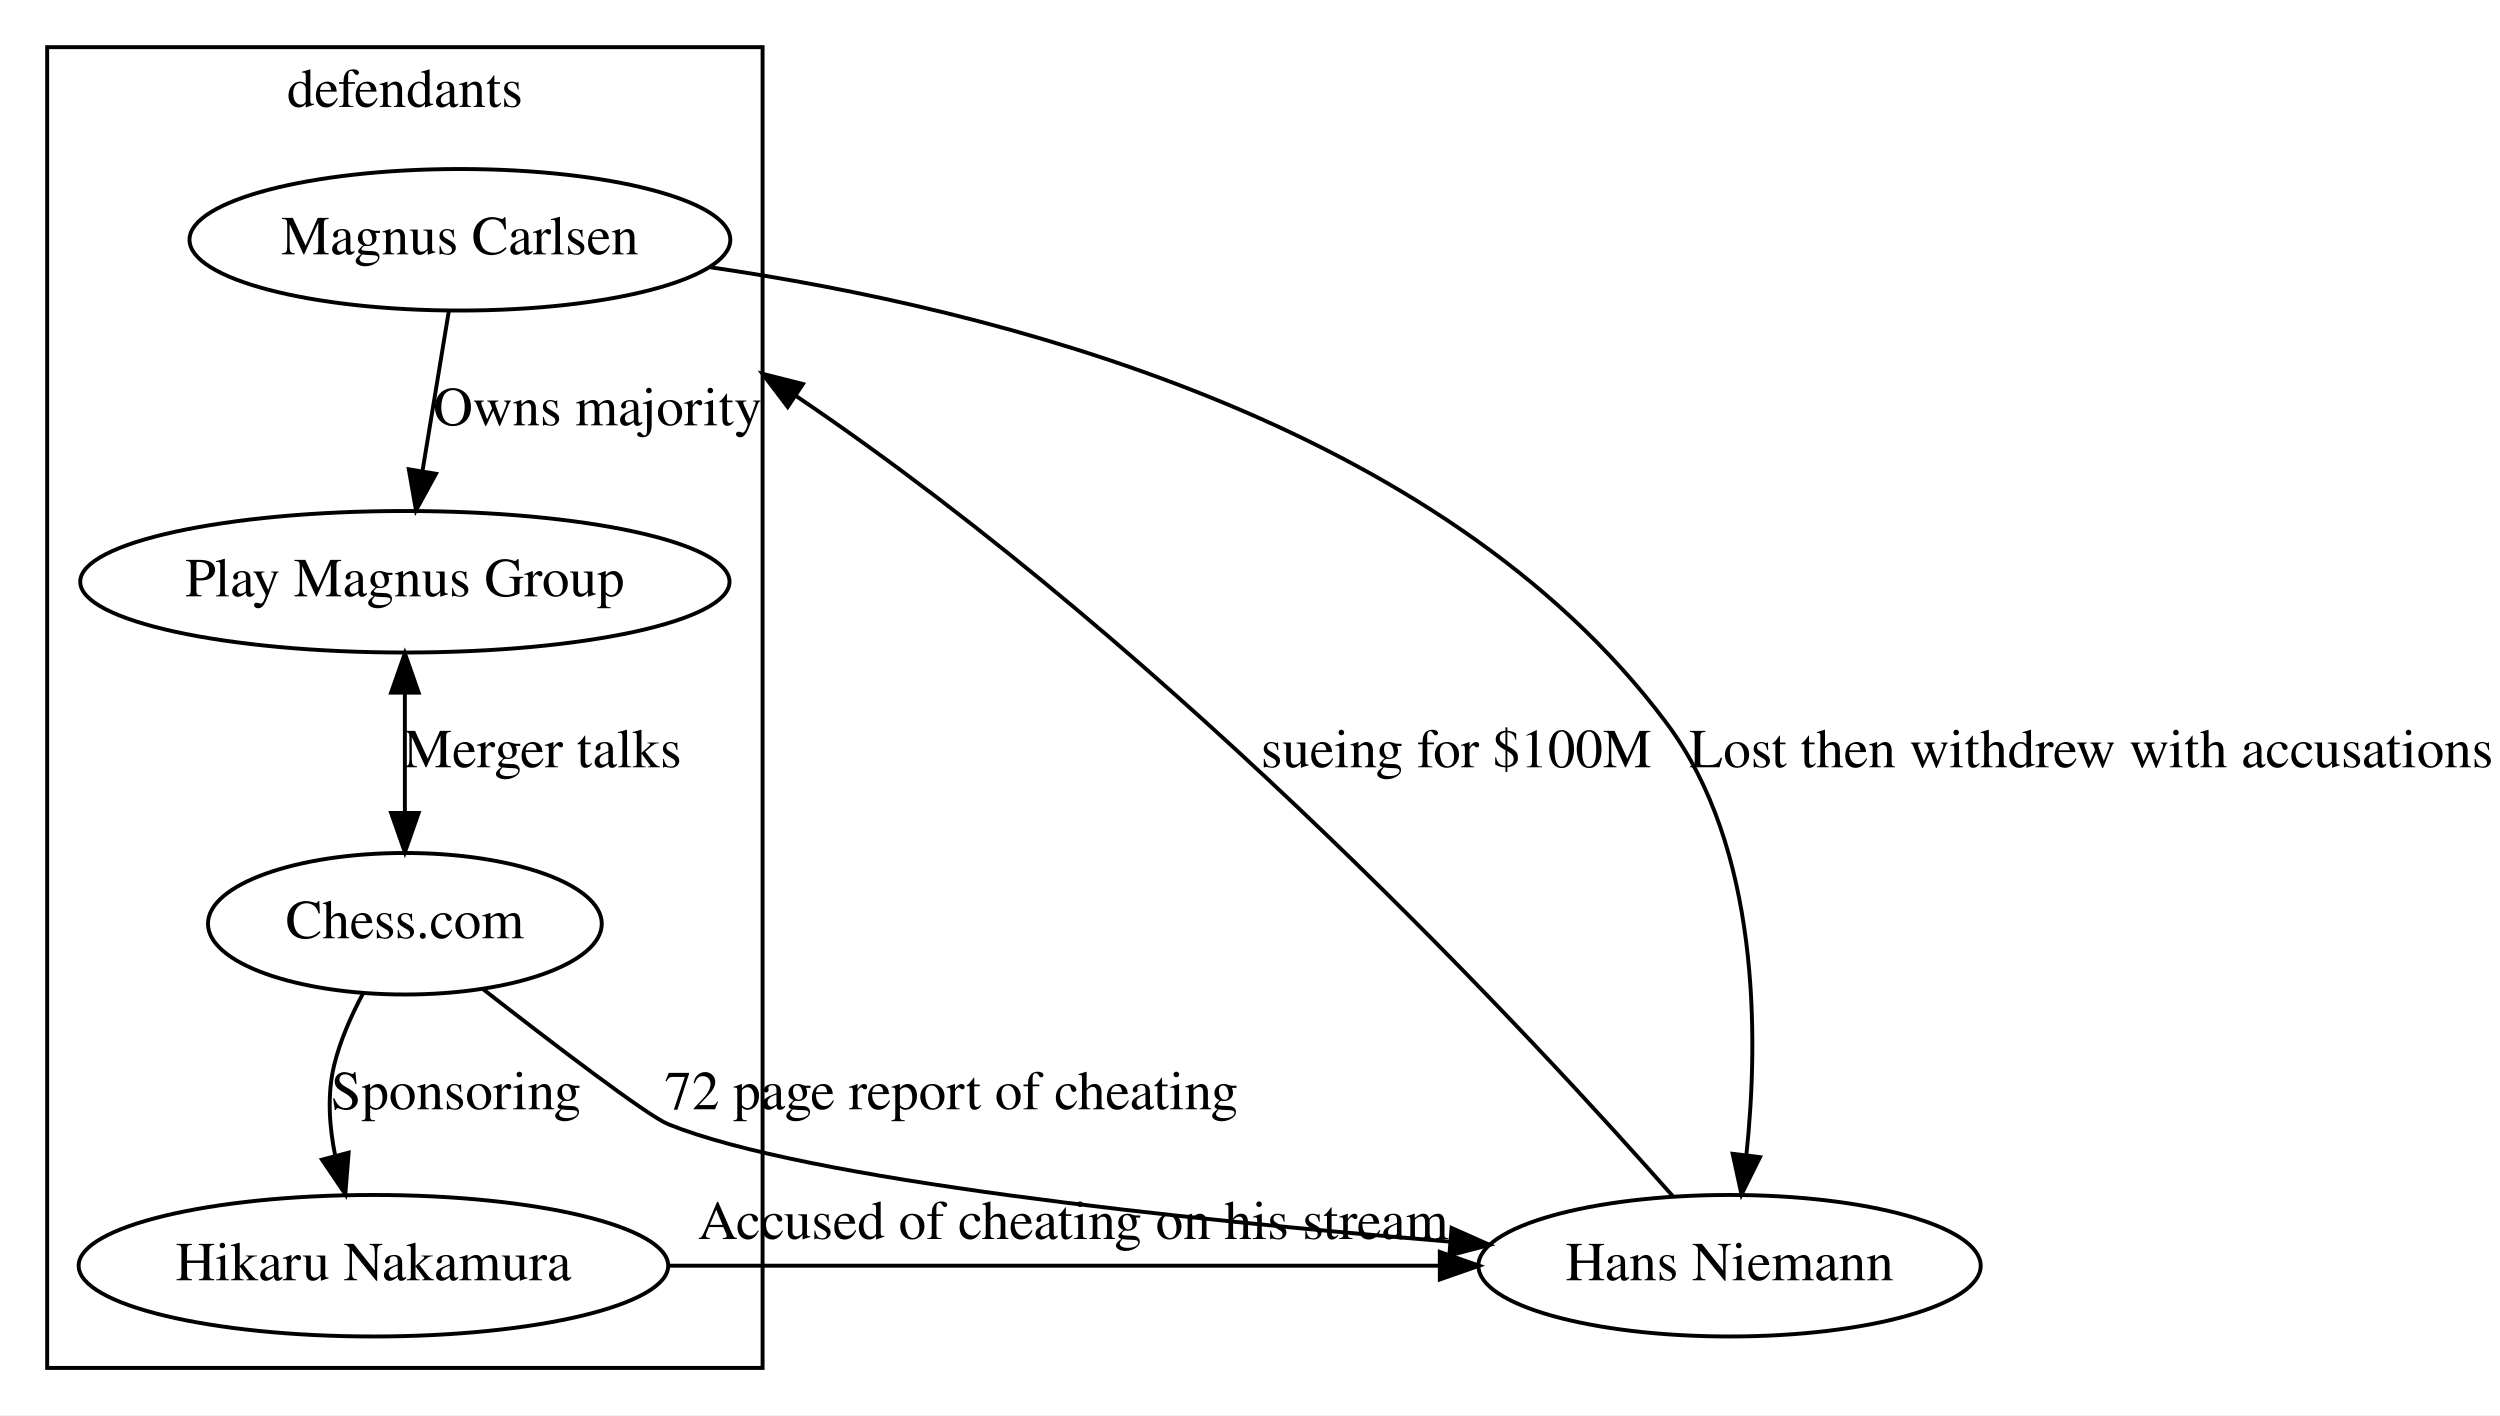
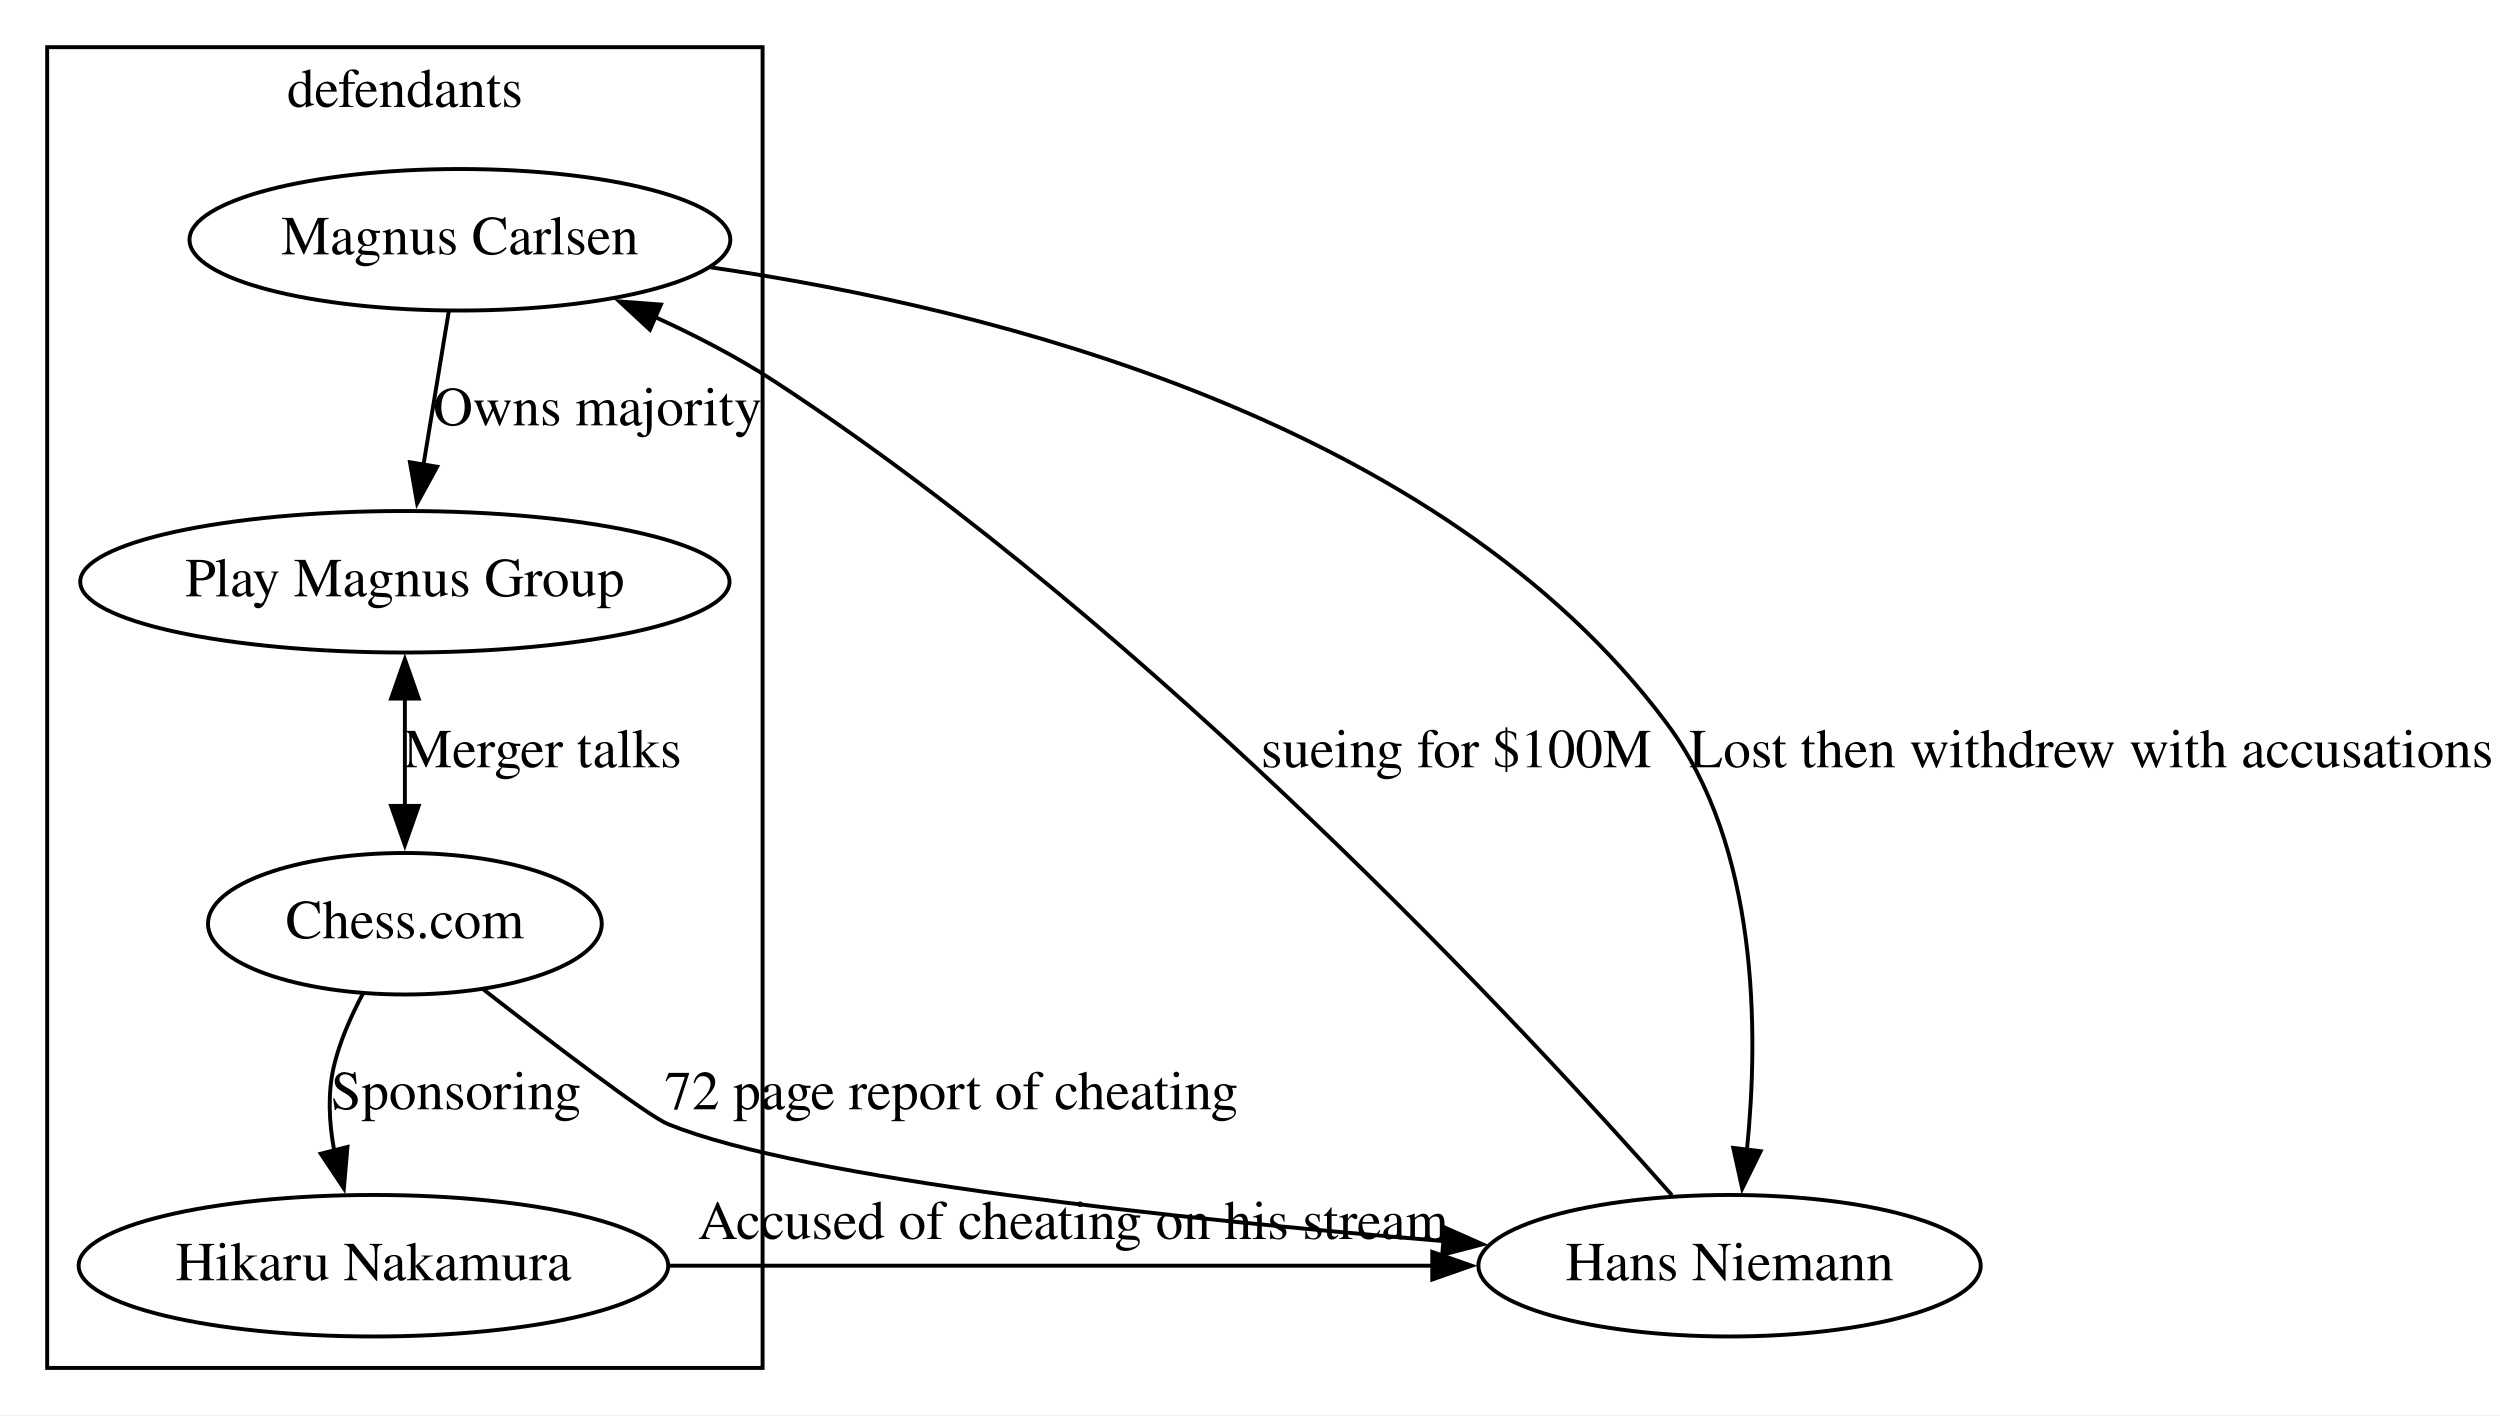
<svg xmlns="http://www.w3.org/2000/svg" width="636pt" height="360pt" viewBox="0.00 0.00 636.00 360.00">
  <g id="graph0" class="graph" transform="scale(1 1) rotate(0) translate(4 356)">
    <polygon fill="white" stroke="none" points="-4,4 -4,-356 632,-356 632,4 -4,4" />
    <g id="clust1" class="cluster">
      <polygon fill="none" stroke="black" points="8,-8 8,-344 190,-344 190,-8 8,-8" />
      <text text-anchor="middle" x="99" y="-328.8" font-family="Times,serif" font-size="14.00">defendants</text>
    </g>
    <g id="node1" class="node">
      <ellipse fill="none" stroke="black" cx="436" cy="-34" rx="63.89" ry="18" />
      <text text-anchor="middle" x="436" y="-30.3" font-family="Times,serif" font-size="14.00">Hans Niemann</text>
    </g>
    <g id="node2" class="node">
      <ellipse fill="none" stroke="black" cx="113" cy="-295" rx="68.79" ry="18" />
      <text text-anchor="middle" x="113" y="-291.3" font-family="Times,serif" font-size="14.00">Magnus Carlsen</text>
    </g>
    <g id="edge4" class="edge">
-       <path fill="none" stroke="black" d="M421.61,-51.64C387.18,-90.64 295.89,-189.49 198.53,-255.25" />
-       <polygon fill="black" stroke="black" points="196.39,-252.47 190,-260.91 200.26,-258.3 196.39,-252.47" />
+       <path fill="none" stroke="black" d="M421.34,-51.94C385.71,-92.29 290.28,-195.46 193,-259 183.58,-265.16 172.89,-270.68 162.46,-275.43" />
+       <polygon fill="black" stroke="black" points="161.34,-272.11 153.57,-279.31 164.14,-278.52 161.34,-272.11" />
      <text text-anchor="middle" x="366.5" y="-160.8" font-family="Times,serif" font-size="14.00">sueing for $100M</text>
    </g>
    <g id="edge6" class="edge">
-       <path fill="none" stroke="black" d="M176.78,-287.99C248.51,-277.55 362.46,-249.11 420,-172 443.72,-140.21 443.44,-92.19 440.29,-62.27" />
-       <polygon fill="black" stroke="black" points="443.74,-61.62 439.04,-52.12 436.79,-62.47 443.74,-61.62" />
+       <path fill="none" stroke="black" d="M176.78,-287.99C248.51,-277.55 362.46,-249.11 420,-172 443.41,-140.63 443.45,-93.46 440.42,-63.46" />
+       <polygon fill="black" stroke="black" points="443.9,-63.13 439.22,-53.62 436.95,-63.97 443.9,-63.13" />
      <text text-anchor="middle" x="528" y="-160.8" font-family="Times,serif" font-size="14.00">Lost then withdrew with accusations</text>
    </g>
    <g id="node3" class="node">
      <ellipse fill="none" stroke="black" cx="99" cy="-208" rx="82.59" ry="18" />
      <text text-anchor="middle" x="99" y="-204.3" font-family="Times,serif" font-size="14.00">Play Magnus Group</text>
    </g>
    <g id="edge1" class="edge">
-       <path fill="none" stroke="black" d="M110.17,-276.8C108.25,-265.16 105.68,-249.55 103.49,-236.24" />
-       <polygon fill="black" stroke="black" points="106.91,-235.47 101.83,-226.18 100,-236.61 106.91,-235.47" />
+       <path fill="none" stroke="black" d="M110.17,-276.8C108.32,-265.58 105.86,-250.67 103.72,-237.69" />
+       <polygon fill="black" stroke="black" points="107.2,-237.26 102.12,-227.96 100.29,-238.4 107.2,-237.26" />
      <text text-anchor="middle" x="148" y="-247.8" font-family="Times,serif" font-size="14.00">Owns majority</text>
    </g>
    <g id="node4" class="node">
      <ellipse fill="none" stroke="black" cx="99" cy="-121" rx="50.09" ry="18" />
      <text text-anchor="middle" x="99" y="-117.3" font-family="Times,serif" font-size="14.00">Chess.com</text>
    </g>
    <g id="edge2" class="edge">
-       <path fill="none" stroke="black" d="M99,-179.73C99,-170.06 99,-159.17 99,-149.48" />
-       <polygon fill="black" stroke="black" points="95.5,-179.8 99,-189.8 102.5,-179.8 95.5,-179.8" />
-       <polygon fill="black" stroke="black" points="102.5,-149.18 99,-139.18 95.5,-149.18 102.5,-149.18" />
+       <path fill="none" stroke="black" d="M99,-178.62C99,-169.72 99,-159.88 99,-150.94" />
+       <polygon fill="black" stroke="black" points="95.5,-178.29 99,-188.29 102.5,-178.29 95.5,-178.29" />
+       <polygon fill="black" stroke="black" points="102.5,-150.98 99,-140.98 95.5,-150.98 102.5,-150.98" />
      <text text-anchor="middle" x="134" y="-160.8" font-family="Times,serif" font-size="14.00">Merger talks</text>
    </g>
    <g id="edge7" class="edge">
-       <path fill="none" stroke="black" d="M118.94,-104.31C136.72,-90.46 160.72,-72.14 166,-70 200.95,-55.84 297.22,-45.73 364.8,-40.13" />
-       <polygon fill="black" stroke="black" points="365.28,-43.6 374.96,-39.3 364.71,-36.62 365.28,-43.6" />
+       <path fill="none" stroke="black" d="M118.94,-104.31C136.72,-90.46 160.72,-72.14 166,-70 200.68,-55.95 295.75,-45.89 363.24,-40.26" />
+       <polygon fill="black" stroke="black" points="363.47,-43.75 373.15,-39.45 362.9,-36.77 363.47,-43.75" />
      <text text-anchor="middle" x="238" y="-73.8" font-family="Times,serif" font-size="14.00">72 page report of cheating</text>
    </g>
    <g id="node5" class="node">
      <ellipse fill="none" stroke="black" cx="91" cy="-34" rx="74.99" ry="18" />
      <text text-anchor="middle" x="91" y="-30.3" font-family="Times,serif" font-size="14.00">Hikaru Nakamura</text>
    </g>
    <g id="edge3" class="edge">
-       <path fill="none" stroke="black" d="M88.31,-103.19C85.34,-97.62 82.51,-91.24 81,-85 79.2,-77.55 79.76,-69.41 81.29,-61.91" />
-       <polygon fill="black" stroke="black" points="84.69,-62.76 83.85,-52.2 77.92,-60.98 84.69,-62.76" />
+       <path fill="none" stroke="black" d="M88.31,-103.19C85.34,-97.62 82.51,-91.24 81,-85 79.3,-77.97 79.7,-70.33 81.04,-63.2" />
+       <polygon fill="black" stroke="black" points="84.39,-64.22 83.48,-53.67 77.61,-62.49 84.39,-64.22" />
      <text text-anchor="middle" x="112" y="-73.8" font-family="Times,serif" font-size="14.00">Sponsoring</text>
    </g>
    <g id="edge5" class="edge">
-       <path fill="none" stroke="black" d="M165.86,-34C224,-34 304.21,-34 362.11,-34" />
-       <polygon fill="black" stroke="black" points="362.29,-37.5 372.29,-34 362.29,-30.5 362.29,-37.5" />
+       <path fill="none" stroke="black" d="M166.29,-34C223.91,-34 303.02,-34 360.65,-34" />
+       <polygon fill="black" stroke="black" points="360.37,-37.5 370.37,-34 360.37,-30.5 360.37,-37.5" />
      <text text-anchor="middle" x="269.02" y="-40.8" font-family="Times,serif" font-size="14.00">Accused of cheating on his stream</text>
    </g>
  </g>
</svg>
